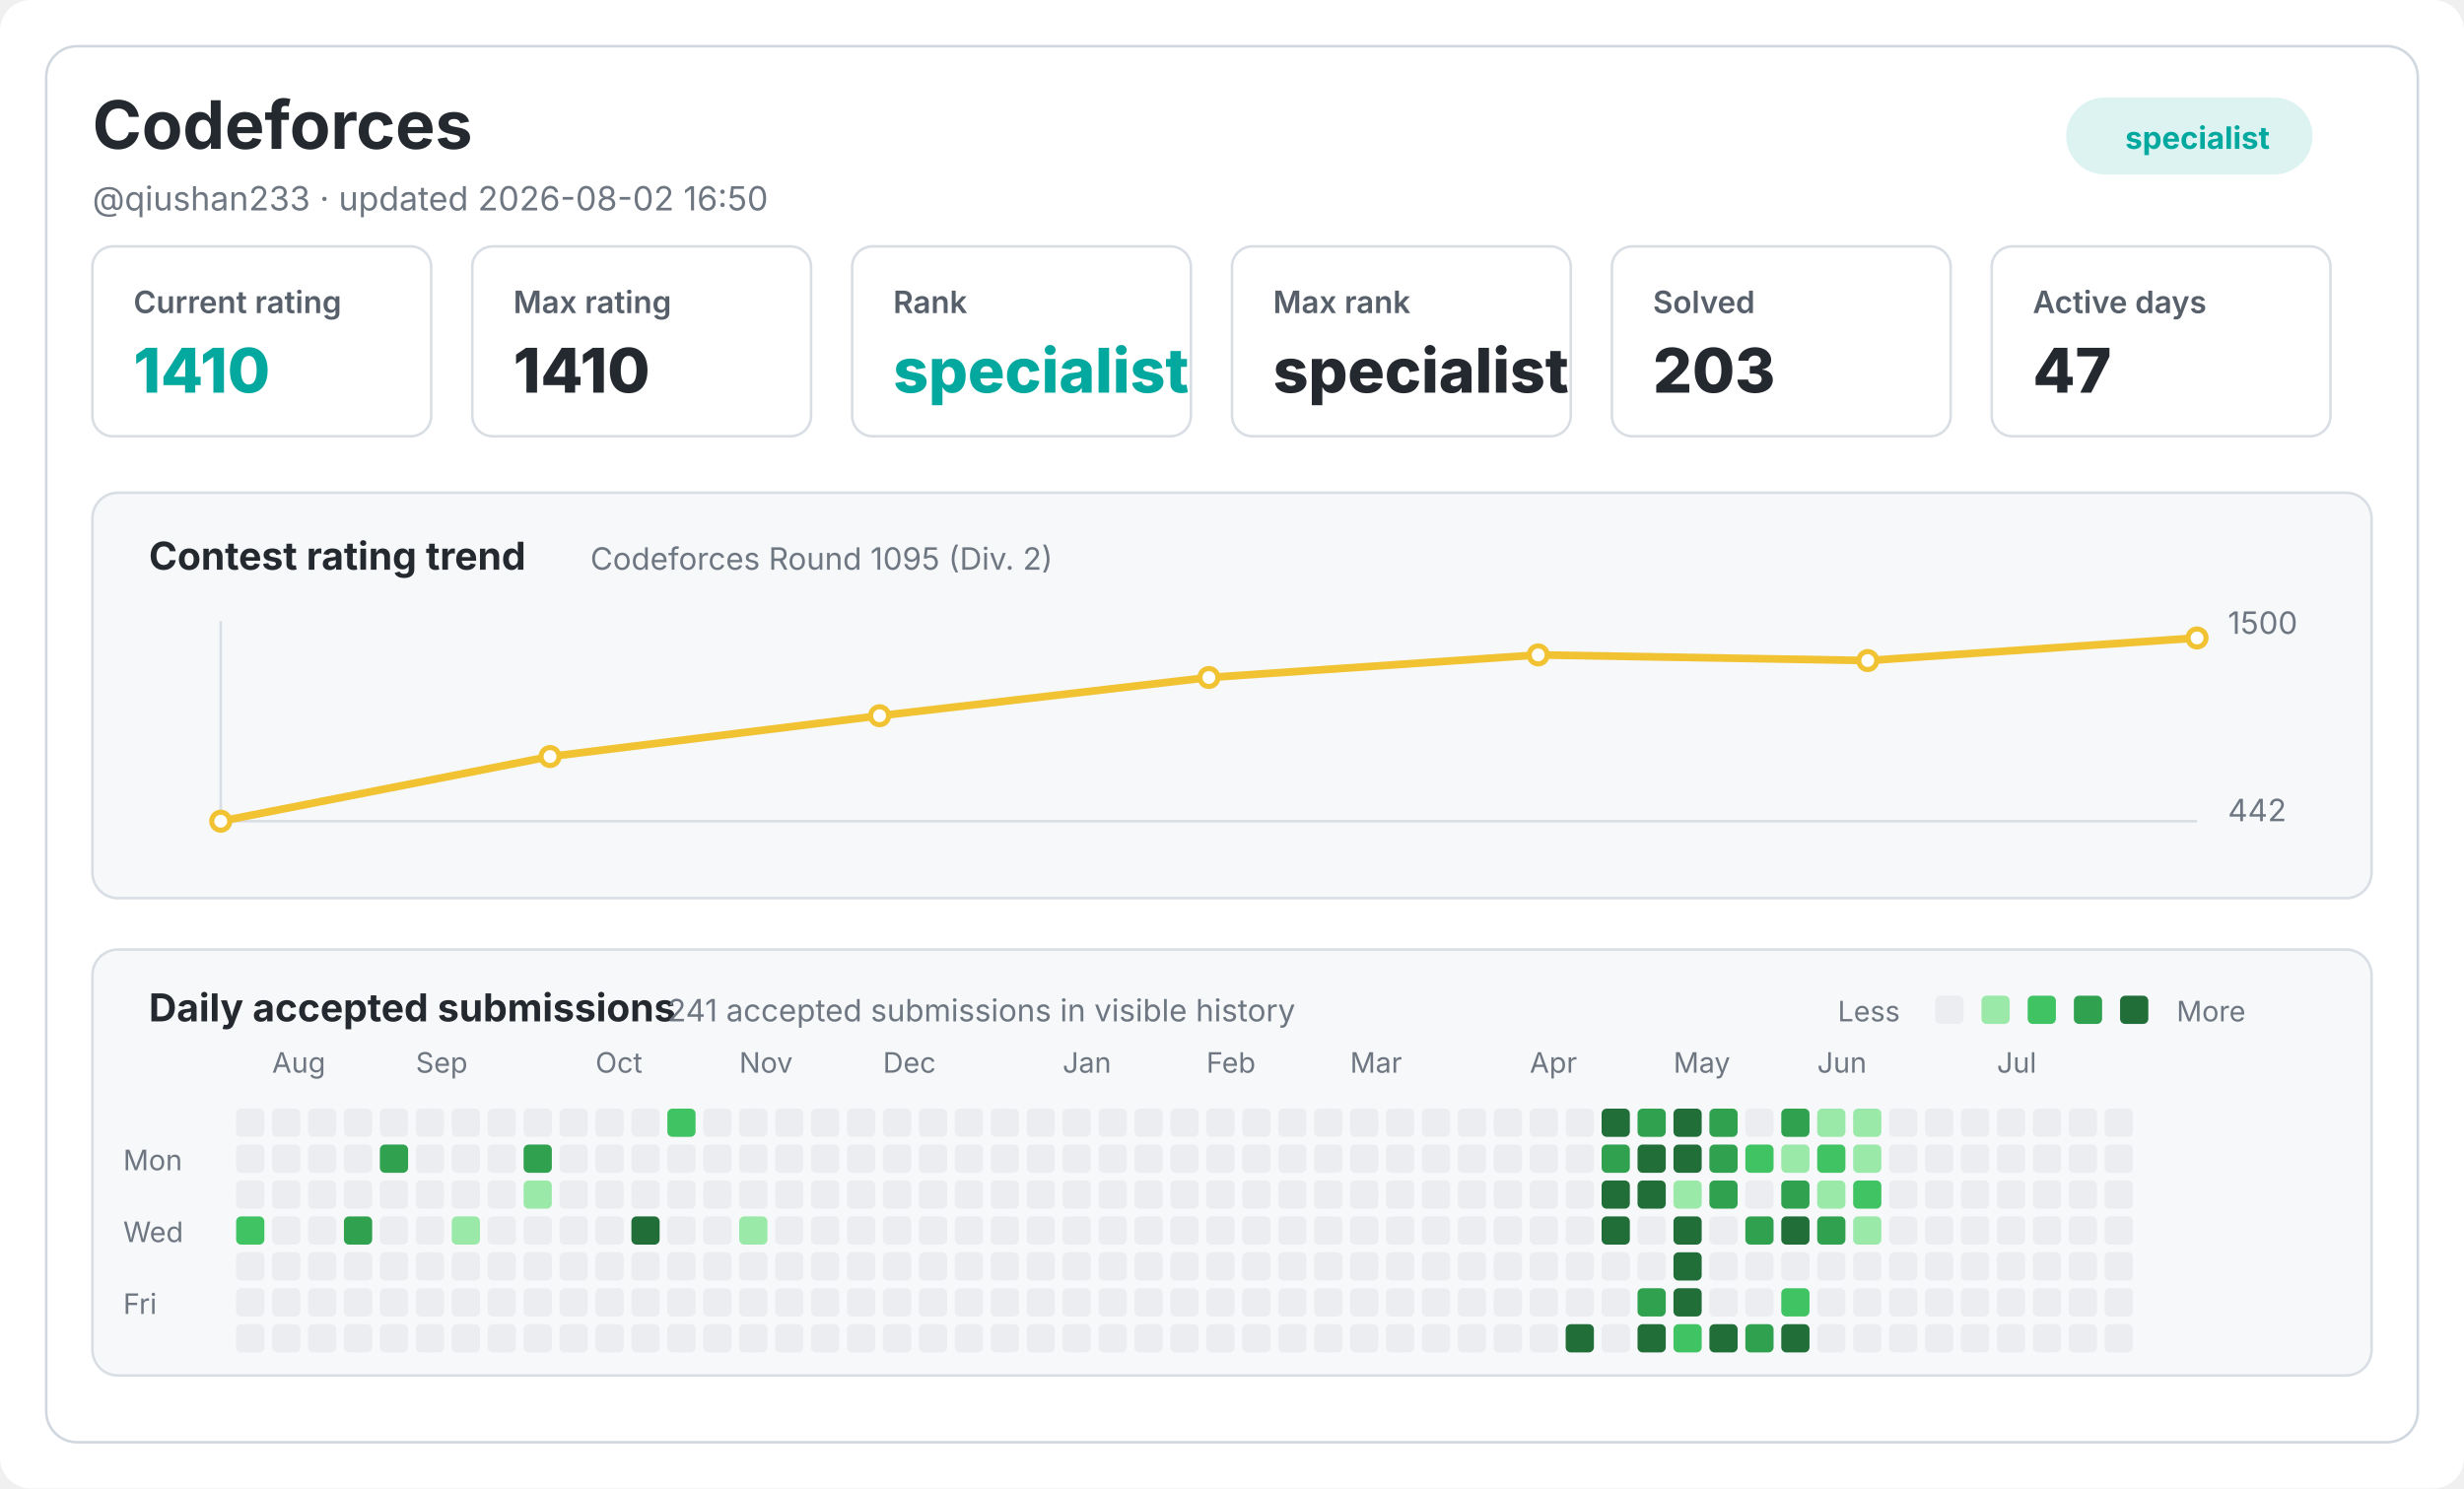
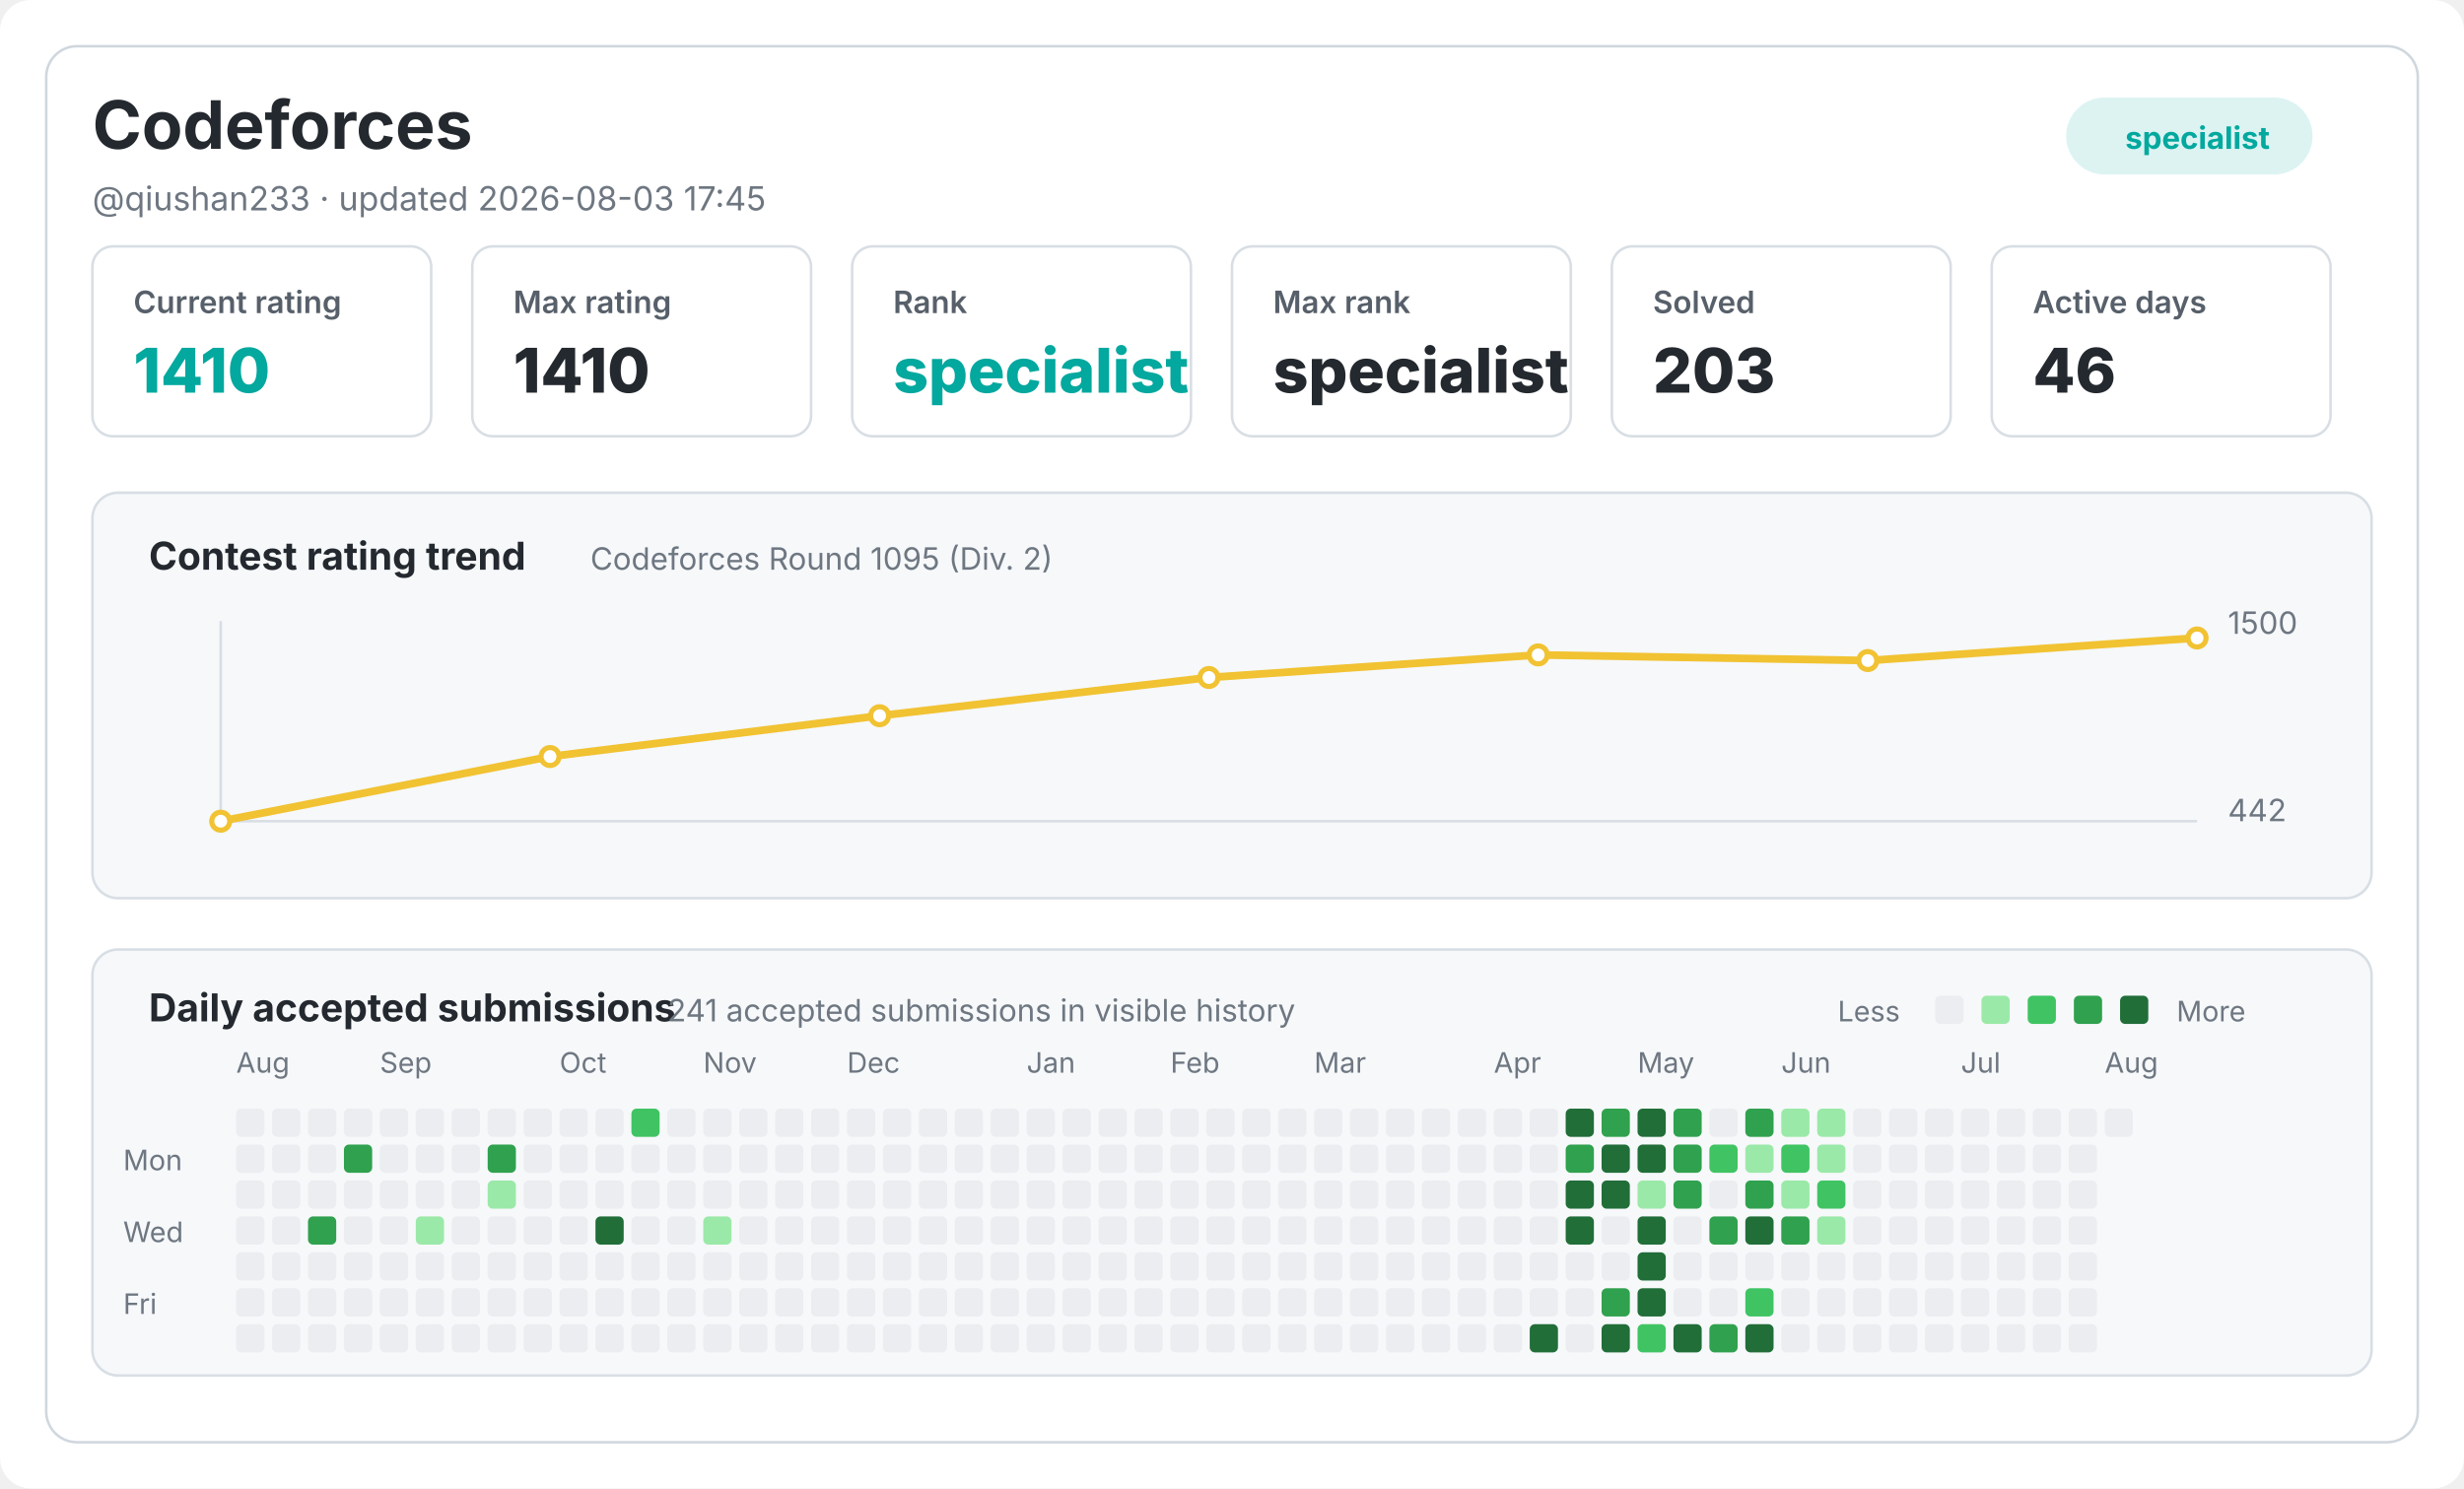
<svg xmlns="http://www.w3.org/2000/svg" width="960" height="580" viewBox="0 0 960 580" role="img" aria-label="Codeforces statistics for qiushan233">
  <style>
  .bg { fill: #ffffff; }
  .shell { fill: #ffffff; stroke: #d0d7de; }
  .soft { fill: #f6f8fa; stroke: #d8dee4; }
  .metric-card { fill: #ffffff; stroke: #d8dee4; }
  .title { font: 700 26px -apple-system,BlinkMacSystemFont,"Segoe UI",sans-serif; fill: #24292f; }
  .subtitle { font: 13px -apple-system,BlinkMacSystemFont,"Segoe UI",sans-serif; fill: #6e7781; }
  .section-title { font: 700 15px -apple-system,BlinkMacSystemFont,"Segoe UI",sans-serif; fill: #24292f; }
  .metric-label { font: 600 12px -apple-system,BlinkMacSystemFont,"Segoe UI",sans-serif; fill: #57606a; }
  .metric-value { font: 800 24px -apple-system,BlinkMacSystemFont,"Segoe UI",sans-serif; fill: #24292f; }
  .muted { font: 12px -apple-system,BlinkMacSystemFont,"Segoe UI",sans-serif; fill: #6e7781; }
  .small { font-size: 11px; }
  .rank { fill: #03a89e; }
  .grid { stroke: #d8dee4; stroke-width: 1; }
  .badge-bg { fill: #03a89e; opacity: 0.14; }
  .badge-text { font: 700 12px -apple-system,BlinkMacSystemFont,"Segoe UI",sans-serif; fill: #03a89e; }
  .heat-cell { cursor: default; transition: stroke 0.12s ease, stroke-width 0.12s ease; }
  .heat-cell:hover { stroke: #0969da; stroke-width: 1.5; }
</style>
  <rect class="bg" width="960" height="580" rx="12" />
  <rect class="shell" x="18" y="18" width="924" height="544" rx="12" />
  <text x="36" y="58" class="title">Codeforces</text>
-   <text x="36" y="82" class="subtitle">@qiushan233 · updated 2026-08-02 16:50</text>
+   <text x="36" y="82" class="subtitle">@qiushan233 · updated 2026-08-03 17:45</text>
  <rect x="805" y="38" width="96" height="30" rx="15" class="badge-bg" />
  <text x="828" y="58" class="badge-text">specialist</text>
  <rect x="36" y="96" width="132" height="74" rx="8" class="metric-card" />
  <text x="52" y="122" class="metric-label">Current rating</text>
  <text x="52" y="153" class="metric-value rank">1410</text>
  <rect x="184" y="96" width="132" height="74" rx="8" class="metric-card" />
  <text x="200" y="122" class="metric-label">Max rating</text>
  <text x="200" y="153" class="metric-value">1410</text>
  <rect x="332" y="96" width="132" height="74" rx="8" class="metric-card" />
  <text x="348" y="122" class="metric-label">Rank</text>
  <text x="348" y="153" class="metric-value rank">specialist</text>
  <rect x="480" y="96" width="132" height="74" rx="8" class="metric-card" />
  <text x="496" y="122" class="metric-label">Max rank</text>
  <text x="496" y="153" class="metric-value">specialist</text>
  <rect x="628" y="96" width="132" height="74" rx="8" class="metric-card" />
  <text x="644" y="122" class="metric-label">Solved</text>
  <text x="644" y="153" class="metric-value">203</text>
  <rect x="776" y="96" width="132" height="74" rx="8" class="metric-card" />
  <text x="792" y="122" class="metric-label">Active days</text>
-   <text x="792" y="153" class="metric-value">47</text>
+   <text x="792" y="153" class="metric-value">46</text>
  <rect class="soft" x="36" y="192" width="888" height="158" rx="10" />
  <text x="58" y="222" class="section-title">Contest rating trend</text>
  <text x="230" y="222" class="muted">Codeforces Round 1095 (Div. 2)</text>
  <line x1="86" y1="320" x2="856" y2="320" class="grid" />
  <line x1="86" y1="242" x2="86" y2="320" class="grid" />
  <text x="868" y="247" class="muted">1500</text>
  <text x="868" y="320" class="muted">442</text>
  <polyline points="86.0,320.0 214.3,294.8 342.7,278.9 471.0,264.0 599.3,255.2 727.7,257.4 856.0,248.6" fill="none" stroke="#f1c232" stroke-width="3" stroke-linecap="round" stroke-linejoin="round" />
  <circle cx="86.0" cy="320.0" r="3.5" fill="#fff" stroke="#f1c232" stroke-width="2" />
  <circle cx="214.3" cy="294.8" r="3.5" fill="#fff" stroke="#f1c232" stroke-width="2" />
  <circle cx="342.7" cy="278.9" r="3.5" fill="#fff" stroke="#f1c232" stroke-width="2" />
  <circle cx="471.0" cy="264.0" r="3.5" fill="#fff" stroke="#f1c232" stroke-width="2" />
  <circle cx="599.3" cy="255.2" r="3.5" fill="#fff" stroke="#f1c232" stroke-width="2" />
  <circle cx="727.7" cy="257.4" r="3.5" fill="#fff" stroke="#f1c232" stroke-width="2" />
  <circle cx="856.0" cy="248.6" r="3.5" fill="#fff" stroke="#f1c232" stroke-width="2" />
  <rect class="soft" x="36" y="370" width="888" height="166" rx="10" />
  <text x="58" y="398" class="section-title">Daily accepted submissions</text>
  <text x="260" y="398" class="muted">241 accepted submissions in visible history</text>
-   <text x="106" y="418" class="muted small">Aug</text>
-   <text x="162" y="418" class="muted small">Sep</text>
-   <text x="232" y="418" class="muted small">Oct</text>
-   <text x="288" y="418" class="muted small">Nov</text>
-   <text x="344" y="418" class="muted small">Dec</text>
-   <text x="414" y="418" class="muted small">Jan</text>
-   <text x="470" y="418" class="muted small">Feb</text>
-   <text x="526" y="418" class="muted small">Mar</text>
-   <text x="596" y="418" class="muted small">Apr</text>
-   <text x="652" y="418" class="muted small">May</text>
-   <text x="708" y="418" class="muted small">Jun</text>
-   <text x="778" y="418" class="muted small">Jul</text>
+   <text x="92" y="418" class="muted small">Aug</text>
+   <text x="148" y="418" class="muted small">Sep</text>
+   <text x="218" y="418" class="muted small">Oct</text>
+   <text x="274" y="418" class="muted small">Nov</text>
+   <text x="330" y="418" class="muted small">Dec</text>
+   <text x="400" y="418" class="muted small">Jan</text>
+   <text x="456" y="418" class="muted small">Feb</text>
+   <text x="512" y="418" class="muted small">Mar</text>
+   <text x="582" y="418" class="muted small">Apr</text>
+   <text x="638" y="418" class="muted small">May</text>
+   <text x="694" y="418" class="muted small">Jun</text>
+   <text x="764" y="418" class="muted small">Jul</text>
+   <text x="820" y="418" class="muted small">Aug</text>
  <text x="48" y="456" class="muted small">Mon</text>
  <text x="48" y="484" class="muted small">Wed</text>
  <text x="48" y="512" class="muted small">Fri</text>
  <rect class="heat-cell" x="92" y="432" width="11" height="11" rx="2" fill="#ebedf0" />
  <rect class="heat-cell" x="92" y="446" width="11" height="11" rx="2" fill="#ebedf0" />
  <rect class="heat-cell" x="92" y="460" width="11" height="11" rx="2" fill="#ebedf0" />
-   <rect class="heat-cell" x="92" y="474" width="11" height="11" rx="2" fill="#40c463" />
+   <rect class="heat-cell" x="92" y="474" width="11" height="11" rx="2" fill="#ebedf0" />
  <rect class="heat-cell" x="92" y="488" width="11" height="11" rx="2" fill="#ebedf0" />
  <rect class="heat-cell" x="92" y="502" width="11" height="11" rx="2" fill="#ebedf0" />
  <rect class="heat-cell" x="92" y="516" width="11" height="11" rx="2" fill="#ebedf0" />
  <rect class="heat-cell" x="106" y="432" width="11" height="11" rx="2" fill="#ebedf0" />
  <rect class="heat-cell" x="106" y="446" width="11" height="11" rx="2" fill="#ebedf0" />
  <rect class="heat-cell" x="106" y="460" width="11" height="11" rx="2" fill="#ebedf0" />
  <rect class="heat-cell" x="106" y="474" width="11" height="11" rx="2" fill="#ebedf0" />
  <rect class="heat-cell" x="106" y="488" width="11" height="11" rx="2" fill="#ebedf0" />
  <rect class="heat-cell" x="106" y="502" width="11" height="11" rx="2" fill="#ebedf0" />
  <rect class="heat-cell" x="106" y="516" width="11" height="11" rx="2" fill="#ebedf0" />
  <rect class="heat-cell" x="120" y="432" width="11" height="11" rx="2" fill="#ebedf0" />
  <rect class="heat-cell" x="120" y="446" width="11" height="11" rx="2" fill="#ebedf0" />
  <rect class="heat-cell" x="120" y="460" width="11" height="11" rx="2" fill="#ebedf0" />
-   <rect class="heat-cell" x="120" y="474" width="11" height="11" rx="2" fill="#ebedf0" />
+   <rect class="heat-cell" x="120" y="474" width="11" height="11" rx="2" fill="#30a14e" />
  <rect class="heat-cell" x="120" y="488" width="11" height="11" rx="2" fill="#ebedf0" />
  <rect class="heat-cell" x="120" y="502" width="11" height="11" rx="2" fill="#ebedf0" />
  <rect class="heat-cell" x="120" y="516" width="11" height="11" rx="2" fill="#ebedf0" />
  <rect class="heat-cell" x="134" y="432" width="11" height="11" rx="2" fill="#ebedf0" />
-   <rect class="heat-cell" x="134" y="446" width="11" height="11" rx="2" fill="#ebedf0" />
+   <rect class="heat-cell" x="134" y="446" width="11" height="11" rx="2" fill="#30a14e" />
  <rect class="heat-cell" x="134" y="460" width="11" height="11" rx="2" fill="#ebedf0" />
-   <rect class="heat-cell" x="134" y="474" width="11" height="11" rx="2" fill="#30a14e" />
+   <rect class="heat-cell" x="134" y="474" width="11" height="11" rx="2" fill="#ebedf0" />
  <rect class="heat-cell" x="134" y="488" width="11" height="11" rx="2" fill="#ebedf0" />
  <rect class="heat-cell" x="134" y="502" width="11" height="11" rx="2" fill="#ebedf0" />
  <rect class="heat-cell" x="134" y="516" width="11" height="11" rx="2" fill="#ebedf0" />
  <rect class="heat-cell" x="148" y="432" width="11" height="11" rx="2" fill="#ebedf0" />
-   <rect class="heat-cell" x="148" y="446" width="11" height="11" rx="2" fill="#30a14e" />
+   <rect class="heat-cell" x="148" y="446" width="11" height="11" rx="2" fill="#ebedf0" />
  <rect class="heat-cell" x="148" y="460" width="11" height="11" rx="2" fill="#ebedf0" />
  <rect class="heat-cell" x="148" y="474" width="11" height="11" rx="2" fill="#ebedf0" />
  <rect class="heat-cell" x="148" y="488" width="11" height="11" rx="2" fill="#ebedf0" />
  <rect class="heat-cell" x="148" y="502" width="11" height="11" rx="2" fill="#ebedf0" />
  <rect class="heat-cell" x="148" y="516" width="11" height="11" rx="2" fill="#ebedf0" />
  <rect class="heat-cell" x="162" y="432" width="11" height="11" rx="2" fill="#ebedf0" />
  <rect class="heat-cell" x="162" y="446" width="11" height="11" rx="2" fill="#ebedf0" />
  <rect class="heat-cell" x="162" y="460" width="11" height="11" rx="2" fill="#ebedf0" />
-   <rect class="heat-cell" x="162" y="474" width="11" height="11" rx="2" fill="#ebedf0" />
+   <rect class="heat-cell" x="162" y="474" width="11" height="11" rx="2" fill="#9be9a8" />
  <rect class="heat-cell" x="162" y="488" width="11" height="11" rx="2" fill="#ebedf0" />
  <rect class="heat-cell" x="162" y="502" width="11" height="11" rx="2" fill="#ebedf0" />
  <rect class="heat-cell" x="162" y="516" width="11" height="11" rx="2" fill="#ebedf0" />
  <rect class="heat-cell" x="176" y="432" width="11" height="11" rx="2" fill="#ebedf0" />
  <rect class="heat-cell" x="176" y="446" width="11" height="11" rx="2" fill="#ebedf0" />
  <rect class="heat-cell" x="176" y="460" width="11" height="11" rx="2" fill="#ebedf0" />
-   <rect class="heat-cell" x="176" y="474" width="11" height="11" rx="2" fill="#9be9a8" />
+   <rect class="heat-cell" x="176" y="474" width="11" height="11" rx="2" fill="#ebedf0" />
  <rect class="heat-cell" x="176" y="488" width="11" height="11" rx="2" fill="#ebedf0" />
  <rect class="heat-cell" x="176" y="502" width="11" height="11" rx="2" fill="#ebedf0" />
  <rect class="heat-cell" x="176" y="516" width="11" height="11" rx="2" fill="#ebedf0" />
  <rect class="heat-cell" x="190" y="432" width="11" height="11" rx="2" fill="#ebedf0" />
-   <rect class="heat-cell" x="190" y="446" width="11" height="11" rx="2" fill="#ebedf0" />
-   <rect class="heat-cell" x="190" y="460" width="11" height="11" rx="2" fill="#ebedf0" />
+   <rect class="heat-cell" x="190" y="446" width="11" height="11" rx="2" fill="#30a14e" />
+   <rect class="heat-cell" x="190" y="460" width="11" height="11" rx="2" fill="#9be9a8" />
  <rect class="heat-cell" x="190" y="474" width="11" height="11" rx="2" fill="#ebedf0" />
  <rect class="heat-cell" x="190" y="488" width="11" height="11" rx="2" fill="#ebedf0" />
  <rect class="heat-cell" x="190" y="502" width="11" height="11" rx="2" fill="#ebedf0" />
  <rect class="heat-cell" x="190" y="516" width="11" height="11" rx="2" fill="#ebedf0" />
  <rect class="heat-cell" x="204" y="432" width="11" height="11" rx="2" fill="#ebedf0" />
-   <rect class="heat-cell" x="204" y="446" width="11" height="11" rx="2" fill="#30a14e" />
-   <rect class="heat-cell" x="204" y="460" width="11" height="11" rx="2" fill="#9be9a8" />
+   <rect class="heat-cell" x="204" y="446" width="11" height="11" rx="2" fill="#ebedf0" />
+   <rect class="heat-cell" x="204" y="460" width="11" height="11" rx="2" fill="#ebedf0" />
  <rect class="heat-cell" x="204" y="474" width="11" height="11" rx="2" fill="#ebedf0" />
  <rect class="heat-cell" x="204" y="488" width="11" height="11" rx="2" fill="#ebedf0" />
  <rect class="heat-cell" x="204" y="502" width="11" height="11" rx="2" fill="#ebedf0" />
  <rect class="heat-cell" x="204" y="516" width="11" height="11" rx="2" fill="#ebedf0" />
  <rect class="heat-cell" x="218" y="432" width="11" height="11" rx="2" fill="#ebedf0" />
  <rect class="heat-cell" x="218" y="446" width="11" height="11" rx="2" fill="#ebedf0" />
  <rect class="heat-cell" x="218" y="460" width="11" height="11" rx="2" fill="#ebedf0" />
  <rect class="heat-cell" x="218" y="474" width="11" height="11" rx="2" fill="#ebedf0" />
  <rect class="heat-cell" x="218" y="488" width="11" height="11" rx="2" fill="#ebedf0" />
  <rect class="heat-cell" x="218" y="502" width="11" height="11" rx="2" fill="#ebedf0" />
  <rect class="heat-cell" x="218" y="516" width="11" height="11" rx="2" fill="#ebedf0" />
  <rect class="heat-cell" x="232" y="432" width="11" height="11" rx="2" fill="#ebedf0" />
  <rect class="heat-cell" x="232" y="446" width="11" height="11" rx="2" fill="#ebedf0" />
  <rect class="heat-cell" x="232" y="460" width="11" height="11" rx="2" fill="#ebedf0" />
-   <rect class="heat-cell" x="232" y="474" width="11" height="11" rx="2" fill="#ebedf0" />
+   <rect class="heat-cell" x="232" y="474" width="11" height="11" rx="2" fill="#216e39" />
  <rect class="heat-cell" x="232" y="488" width="11" height="11" rx="2" fill="#ebedf0" />
  <rect class="heat-cell" x="232" y="502" width="11" height="11" rx="2" fill="#ebedf0" />
  <rect class="heat-cell" x="232" y="516" width="11" height="11" rx="2" fill="#ebedf0" />
-   <rect class="heat-cell" x="246" y="432" width="11" height="11" rx="2" fill="#ebedf0" />
+   <rect class="heat-cell" x="246" y="432" width="11" height="11" rx="2" fill="#40c463" />
  <rect class="heat-cell" x="246" y="446" width="11" height="11" rx="2" fill="#ebedf0" />
  <rect class="heat-cell" x="246" y="460" width="11" height="11" rx="2" fill="#ebedf0" />
-   <rect class="heat-cell" x="246" y="474" width="11" height="11" rx="2" fill="#216e39" />
+   <rect class="heat-cell" x="246" y="474" width="11" height="11" rx="2" fill="#ebedf0" />
  <rect class="heat-cell" x="246" y="488" width="11" height="11" rx="2" fill="#ebedf0" />
  <rect class="heat-cell" x="246" y="502" width="11" height="11" rx="2" fill="#ebedf0" />
  <rect class="heat-cell" x="246" y="516" width="11" height="11" rx="2" fill="#ebedf0" />
-   <rect class="heat-cell" x="260" y="432" width="11" height="11" rx="2" fill="#40c463" />
+   <rect class="heat-cell" x="260" y="432" width="11" height="11" rx="2" fill="#ebedf0" />
  <rect class="heat-cell" x="260" y="446" width="11" height="11" rx="2" fill="#ebedf0" />
  <rect class="heat-cell" x="260" y="460" width="11" height="11" rx="2" fill="#ebedf0" />
  <rect class="heat-cell" x="260" y="474" width="11" height="11" rx="2" fill="#ebedf0" />
  <rect class="heat-cell" x="260" y="488" width="11" height="11" rx="2" fill="#ebedf0" />
  <rect class="heat-cell" x="260" y="502" width="11" height="11" rx="2" fill="#ebedf0" />
  <rect class="heat-cell" x="260" y="516" width="11" height="11" rx="2" fill="#ebedf0" />
  <rect class="heat-cell" x="274" y="432" width="11" height="11" rx="2" fill="#ebedf0" />
  <rect class="heat-cell" x="274" y="446" width="11" height="11" rx="2" fill="#ebedf0" />
  <rect class="heat-cell" x="274" y="460" width="11" height="11" rx="2" fill="#ebedf0" />
-   <rect class="heat-cell" x="274" y="474" width="11" height="11" rx="2" fill="#ebedf0" />
+   <rect class="heat-cell" x="274" y="474" width="11" height="11" rx="2" fill="#9be9a8" />
  <rect class="heat-cell" x="274" y="488" width="11" height="11" rx="2" fill="#ebedf0" />
  <rect class="heat-cell" x="274" y="502" width="11" height="11" rx="2" fill="#ebedf0" />
  <rect class="heat-cell" x="274" y="516" width="11" height="11" rx="2" fill="#ebedf0" />
  <rect class="heat-cell" x="288" y="432" width="11" height="11" rx="2" fill="#ebedf0" />
  <rect class="heat-cell" x="288" y="446" width="11" height="11" rx="2" fill="#ebedf0" />
  <rect class="heat-cell" x="288" y="460" width="11" height="11" rx="2" fill="#ebedf0" />
-   <rect class="heat-cell" x="288" y="474" width="11" height="11" rx="2" fill="#9be9a8" />
+   <rect class="heat-cell" x="288" y="474" width="11" height="11" rx="2" fill="#ebedf0" />
  <rect class="heat-cell" x="288" y="488" width="11" height="11" rx="2" fill="#ebedf0" />
  <rect class="heat-cell" x="288" y="502" width="11" height="11" rx="2" fill="#ebedf0" />
  <rect class="heat-cell" x="288" y="516" width="11" height="11" rx="2" fill="#ebedf0" />
  <rect class="heat-cell" x="302" y="432" width="11" height="11" rx="2" fill="#ebedf0" />
  <rect class="heat-cell" x="302" y="446" width="11" height="11" rx="2" fill="#ebedf0" />
  <rect class="heat-cell" x="302" y="460" width="11" height="11" rx="2" fill="#ebedf0" />
  <rect class="heat-cell" x="302" y="474" width="11" height="11" rx="2" fill="#ebedf0" />
  <rect class="heat-cell" x="302" y="488" width="11" height="11" rx="2" fill="#ebedf0" />
  <rect class="heat-cell" x="302" y="502" width="11" height="11" rx="2" fill="#ebedf0" />
  <rect class="heat-cell" x="302" y="516" width="11" height="11" rx="2" fill="#ebedf0" />
  <rect class="heat-cell" x="316" y="432" width="11" height="11" rx="2" fill="#ebedf0" />
  <rect class="heat-cell" x="316" y="446" width="11" height="11" rx="2" fill="#ebedf0" />
  <rect class="heat-cell" x="316" y="460" width="11" height="11" rx="2" fill="#ebedf0" />
  <rect class="heat-cell" x="316" y="474" width="11" height="11" rx="2" fill="#ebedf0" />
  <rect class="heat-cell" x="316" y="488" width="11" height="11" rx="2" fill="#ebedf0" />
  <rect class="heat-cell" x="316" y="502" width="11" height="11" rx="2" fill="#ebedf0" />
  <rect class="heat-cell" x="316" y="516" width="11" height="11" rx="2" fill="#ebedf0" />
  <rect class="heat-cell" x="330" y="432" width="11" height="11" rx="2" fill="#ebedf0" />
  <rect class="heat-cell" x="330" y="446" width="11" height="11" rx="2" fill="#ebedf0" />
  <rect class="heat-cell" x="330" y="460" width="11" height="11" rx="2" fill="#ebedf0" />
  <rect class="heat-cell" x="330" y="474" width="11" height="11" rx="2" fill="#ebedf0" />
  <rect class="heat-cell" x="330" y="488" width="11" height="11" rx="2" fill="#ebedf0" />
  <rect class="heat-cell" x="330" y="502" width="11" height="11" rx="2" fill="#ebedf0" />
  <rect class="heat-cell" x="330" y="516" width="11" height="11" rx="2" fill="#ebedf0" />
  <rect class="heat-cell" x="344" y="432" width="11" height="11" rx="2" fill="#ebedf0" />
  <rect class="heat-cell" x="344" y="446" width="11" height="11" rx="2" fill="#ebedf0" />
  <rect class="heat-cell" x="344" y="460" width="11" height="11" rx="2" fill="#ebedf0" />
  <rect class="heat-cell" x="344" y="474" width="11" height="11" rx="2" fill="#ebedf0" />
  <rect class="heat-cell" x="344" y="488" width="11" height="11" rx="2" fill="#ebedf0" />
  <rect class="heat-cell" x="344" y="502" width="11" height="11" rx="2" fill="#ebedf0" />
  <rect class="heat-cell" x="344" y="516" width="11" height="11" rx="2" fill="#ebedf0" />
  <rect class="heat-cell" x="358" y="432" width="11" height="11" rx="2" fill="#ebedf0" />
  <rect class="heat-cell" x="358" y="446" width="11" height="11" rx="2" fill="#ebedf0" />
  <rect class="heat-cell" x="358" y="460" width="11" height="11" rx="2" fill="#ebedf0" />
  <rect class="heat-cell" x="358" y="474" width="11" height="11" rx="2" fill="#ebedf0" />
  <rect class="heat-cell" x="358" y="488" width="11" height="11" rx="2" fill="#ebedf0" />
  <rect class="heat-cell" x="358" y="502" width="11" height="11" rx="2" fill="#ebedf0" />
  <rect class="heat-cell" x="358" y="516" width="11" height="11" rx="2" fill="#ebedf0" />
  <rect class="heat-cell" x="372" y="432" width="11" height="11" rx="2" fill="#ebedf0" />
  <rect class="heat-cell" x="372" y="446" width="11" height="11" rx="2" fill="#ebedf0" />
  <rect class="heat-cell" x="372" y="460" width="11" height="11" rx="2" fill="#ebedf0" />
  <rect class="heat-cell" x="372" y="474" width="11" height="11" rx="2" fill="#ebedf0" />
  <rect class="heat-cell" x="372" y="488" width="11" height="11" rx="2" fill="#ebedf0" />
  <rect class="heat-cell" x="372" y="502" width="11" height="11" rx="2" fill="#ebedf0" />
  <rect class="heat-cell" x="372" y="516" width="11" height="11" rx="2" fill="#ebedf0" />
  <rect class="heat-cell" x="386" y="432" width="11" height="11" rx="2" fill="#ebedf0" />
  <rect class="heat-cell" x="386" y="446" width="11" height="11" rx="2" fill="#ebedf0" />
  <rect class="heat-cell" x="386" y="460" width="11" height="11" rx="2" fill="#ebedf0" />
  <rect class="heat-cell" x="386" y="474" width="11" height="11" rx="2" fill="#ebedf0" />
  <rect class="heat-cell" x="386" y="488" width="11" height="11" rx="2" fill="#ebedf0" />
  <rect class="heat-cell" x="386" y="502" width="11" height="11" rx="2" fill="#ebedf0" />
  <rect class="heat-cell" x="386" y="516" width="11" height="11" rx="2" fill="#ebedf0" />
  <rect class="heat-cell" x="400" y="432" width="11" height="11" rx="2" fill="#ebedf0" />
  <rect class="heat-cell" x="400" y="446" width="11" height="11" rx="2" fill="#ebedf0" />
  <rect class="heat-cell" x="400" y="460" width="11" height="11" rx="2" fill="#ebedf0" />
  <rect class="heat-cell" x="400" y="474" width="11" height="11" rx="2" fill="#ebedf0" />
  <rect class="heat-cell" x="400" y="488" width="11" height="11" rx="2" fill="#ebedf0" />
  <rect class="heat-cell" x="400" y="502" width="11" height="11" rx="2" fill="#ebedf0" />
  <rect class="heat-cell" x="400" y="516" width="11" height="11" rx="2" fill="#ebedf0" />
  <rect class="heat-cell" x="414" y="432" width="11" height="11" rx="2" fill="#ebedf0" />
  <rect class="heat-cell" x="414" y="446" width="11" height="11" rx="2" fill="#ebedf0" />
  <rect class="heat-cell" x="414" y="460" width="11" height="11" rx="2" fill="#ebedf0" />
  <rect class="heat-cell" x="414" y="474" width="11" height="11" rx="2" fill="#ebedf0" />
  <rect class="heat-cell" x="414" y="488" width="11" height="11" rx="2" fill="#ebedf0" />
  <rect class="heat-cell" x="414" y="502" width="11" height="11" rx="2" fill="#ebedf0" />
  <rect class="heat-cell" x="414" y="516" width="11" height="11" rx="2" fill="#ebedf0" />
  <rect class="heat-cell" x="428" y="432" width="11" height="11" rx="2" fill="#ebedf0" />
  <rect class="heat-cell" x="428" y="446" width="11" height="11" rx="2" fill="#ebedf0" />
  <rect class="heat-cell" x="428" y="460" width="11" height="11" rx="2" fill="#ebedf0" />
  <rect class="heat-cell" x="428" y="474" width="11" height="11" rx="2" fill="#ebedf0" />
  <rect class="heat-cell" x="428" y="488" width="11" height="11" rx="2" fill="#ebedf0" />
  <rect class="heat-cell" x="428" y="502" width="11" height="11" rx="2" fill="#ebedf0" />
  <rect class="heat-cell" x="428" y="516" width="11" height="11" rx="2" fill="#ebedf0" />
  <rect class="heat-cell" x="442" y="432" width="11" height="11" rx="2" fill="#ebedf0" />
  <rect class="heat-cell" x="442" y="446" width="11" height="11" rx="2" fill="#ebedf0" />
  <rect class="heat-cell" x="442" y="460" width="11" height="11" rx="2" fill="#ebedf0" />
  <rect class="heat-cell" x="442" y="474" width="11" height="11" rx="2" fill="#ebedf0" />
  <rect class="heat-cell" x="442" y="488" width="11" height="11" rx="2" fill="#ebedf0" />
  <rect class="heat-cell" x="442" y="502" width="11" height="11" rx="2" fill="#ebedf0" />
  <rect class="heat-cell" x="442" y="516" width="11" height="11" rx="2" fill="#ebedf0" />
  <rect class="heat-cell" x="456" y="432" width="11" height="11" rx="2" fill="#ebedf0" />
  <rect class="heat-cell" x="456" y="446" width="11" height="11" rx="2" fill="#ebedf0" />
  <rect class="heat-cell" x="456" y="460" width="11" height="11" rx="2" fill="#ebedf0" />
  <rect class="heat-cell" x="456" y="474" width="11" height="11" rx="2" fill="#ebedf0" />
  <rect class="heat-cell" x="456" y="488" width="11" height="11" rx="2" fill="#ebedf0" />
  <rect class="heat-cell" x="456" y="502" width="11" height="11" rx="2" fill="#ebedf0" />
  <rect class="heat-cell" x="456" y="516" width="11" height="11" rx="2" fill="#ebedf0" />
  <rect class="heat-cell" x="470" y="432" width="11" height="11" rx="2" fill="#ebedf0" />
  <rect class="heat-cell" x="470" y="446" width="11" height="11" rx="2" fill="#ebedf0" />
  <rect class="heat-cell" x="470" y="460" width="11" height="11" rx="2" fill="#ebedf0" />
  <rect class="heat-cell" x="470" y="474" width="11" height="11" rx="2" fill="#ebedf0" />
  <rect class="heat-cell" x="470" y="488" width="11" height="11" rx="2" fill="#ebedf0" />
  <rect class="heat-cell" x="470" y="502" width="11" height="11" rx="2" fill="#ebedf0" />
  <rect class="heat-cell" x="470" y="516" width="11" height="11" rx="2" fill="#ebedf0" />
  <rect class="heat-cell" x="484" y="432" width="11" height="11" rx="2" fill="#ebedf0" />
  <rect class="heat-cell" x="484" y="446" width="11" height="11" rx="2" fill="#ebedf0" />
  <rect class="heat-cell" x="484" y="460" width="11" height="11" rx="2" fill="#ebedf0" />
  <rect class="heat-cell" x="484" y="474" width="11" height="11" rx="2" fill="#ebedf0" />
  <rect class="heat-cell" x="484" y="488" width="11" height="11" rx="2" fill="#ebedf0" />
  <rect class="heat-cell" x="484" y="502" width="11" height="11" rx="2" fill="#ebedf0" />
  <rect class="heat-cell" x="484" y="516" width="11" height="11" rx="2" fill="#ebedf0" />
  <rect class="heat-cell" x="498" y="432" width="11" height="11" rx="2" fill="#ebedf0" />
  <rect class="heat-cell" x="498" y="446" width="11" height="11" rx="2" fill="#ebedf0" />
  <rect class="heat-cell" x="498" y="460" width="11" height="11" rx="2" fill="#ebedf0" />
  <rect class="heat-cell" x="498" y="474" width="11" height="11" rx="2" fill="#ebedf0" />
  <rect class="heat-cell" x="498" y="488" width="11" height="11" rx="2" fill="#ebedf0" />
  <rect class="heat-cell" x="498" y="502" width="11" height="11" rx="2" fill="#ebedf0" />
  <rect class="heat-cell" x="498" y="516" width="11" height="11" rx="2" fill="#ebedf0" />
  <rect class="heat-cell" x="512" y="432" width="11" height="11" rx="2" fill="#ebedf0" />
  <rect class="heat-cell" x="512" y="446" width="11" height="11" rx="2" fill="#ebedf0" />
  <rect class="heat-cell" x="512" y="460" width="11" height="11" rx="2" fill="#ebedf0" />
  <rect class="heat-cell" x="512" y="474" width="11" height="11" rx="2" fill="#ebedf0" />
  <rect class="heat-cell" x="512" y="488" width="11" height="11" rx="2" fill="#ebedf0" />
  <rect class="heat-cell" x="512" y="502" width="11" height="11" rx="2" fill="#ebedf0" />
  <rect class="heat-cell" x="512" y="516" width="11" height="11" rx="2" fill="#ebedf0" />
  <rect class="heat-cell" x="526" y="432" width="11" height="11" rx="2" fill="#ebedf0" />
  <rect class="heat-cell" x="526" y="446" width="11" height="11" rx="2" fill="#ebedf0" />
  <rect class="heat-cell" x="526" y="460" width="11" height="11" rx="2" fill="#ebedf0" />
  <rect class="heat-cell" x="526" y="474" width="11" height="11" rx="2" fill="#ebedf0" />
  <rect class="heat-cell" x="526" y="488" width="11" height="11" rx="2" fill="#ebedf0" />
  <rect class="heat-cell" x="526" y="502" width="11" height="11" rx="2" fill="#ebedf0" />
  <rect class="heat-cell" x="526" y="516" width="11" height="11" rx="2" fill="#ebedf0" />
  <rect class="heat-cell" x="540" y="432" width="11" height="11" rx="2" fill="#ebedf0" />
  <rect class="heat-cell" x="540" y="446" width="11" height="11" rx="2" fill="#ebedf0" />
  <rect class="heat-cell" x="540" y="460" width="11" height="11" rx="2" fill="#ebedf0" />
  <rect class="heat-cell" x="540" y="474" width="11" height="11" rx="2" fill="#ebedf0" />
  <rect class="heat-cell" x="540" y="488" width="11" height="11" rx="2" fill="#ebedf0" />
  <rect class="heat-cell" x="540" y="502" width="11" height="11" rx="2" fill="#ebedf0" />
  <rect class="heat-cell" x="540" y="516" width="11" height="11" rx="2" fill="#ebedf0" />
  <rect class="heat-cell" x="554" y="432" width="11" height="11" rx="2" fill="#ebedf0" />
  <rect class="heat-cell" x="554" y="446" width="11" height="11" rx="2" fill="#ebedf0" />
  <rect class="heat-cell" x="554" y="460" width="11" height="11" rx="2" fill="#ebedf0" />
  <rect class="heat-cell" x="554" y="474" width="11" height="11" rx="2" fill="#ebedf0" />
  <rect class="heat-cell" x="554" y="488" width="11" height="11" rx="2" fill="#ebedf0" />
  <rect class="heat-cell" x="554" y="502" width="11" height="11" rx="2" fill="#ebedf0" />
  <rect class="heat-cell" x="554" y="516" width="11" height="11" rx="2" fill="#ebedf0" />
  <rect class="heat-cell" x="568" y="432" width="11" height="11" rx="2" fill="#ebedf0" />
  <rect class="heat-cell" x="568" y="446" width="11" height="11" rx="2" fill="#ebedf0" />
  <rect class="heat-cell" x="568" y="460" width="11" height="11" rx="2" fill="#ebedf0" />
  <rect class="heat-cell" x="568" y="474" width="11" height="11" rx="2" fill="#ebedf0" />
  <rect class="heat-cell" x="568" y="488" width="11" height="11" rx="2" fill="#ebedf0" />
  <rect class="heat-cell" x="568" y="502" width="11" height="11" rx="2" fill="#ebedf0" />
  <rect class="heat-cell" x="568" y="516" width="11" height="11" rx="2" fill="#ebedf0" />
  <rect class="heat-cell" x="582" y="432" width="11" height="11" rx="2" fill="#ebedf0" />
  <rect class="heat-cell" x="582" y="446" width="11" height="11" rx="2" fill="#ebedf0" />
  <rect class="heat-cell" x="582" y="460" width="11" height="11" rx="2" fill="#ebedf0" />
  <rect class="heat-cell" x="582" y="474" width="11" height="11" rx="2" fill="#ebedf0" />
  <rect class="heat-cell" x="582" y="488" width="11" height="11" rx="2" fill="#ebedf0" />
  <rect class="heat-cell" x="582" y="502" width="11" height="11" rx="2" fill="#ebedf0" />
  <rect class="heat-cell" x="582" y="516" width="11" height="11" rx="2" fill="#ebedf0" />
  <rect class="heat-cell" x="596" y="432" width="11" height="11" rx="2" fill="#ebedf0" />
  <rect class="heat-cell" x="596" y="446" width="11" height="11" rx="2" fill="#ebedf0" />
  <rect class="heat-cell" x="596" y="460" width="11" height="11" rx="2" fill="#ebedf0" />
  <rect class="heat-cell" x="596" y="474" width="11" height="11" rx="2" fill="#ebedf0" />
  <rect class="heat-cell" x="596" y="488" width="11" height="11" rx="2" fill="#ebedf0" />
  <rect class="heat-cell" x="596" y="502" width="11" height="11" rx="2" fill="#ebedf0" />
-   <rect class="heat-cell" x="596" y="516" width="11" height="11" rx="2" fill="#ebedf0" />
-   <rect class="heat-cell" x="610" y="432" width="11" height="11" rx="2" fill="#ebedf0" />
-   <rect class="heat-cell" x="610" y="446" width="11" height="11" rx="2" fill="#ebedf0" />
-   <rect class="heat-cell" x="610" y="460" width="11" height="11" rx="2" fill="#ebedf0" />
-   <rect class="heat-cell" x="610" y="474" width="11" height="11" rx="2" fill="#ebedf0" />
+   <rect class="heat-cell" x="596" y="516" width="11" height="11" rx="2" fill="#216e39" />
+   <rect class="heat-cell" x="610" y="432" width="11" height="11" rx="2" fill="#216e39" />
+   <rect class="heat-cell" x="610" y="446" width="11" height="11" rx="2" fill="#30a14e" />
+   <rect class="heat-cell" x="610" y="460" width="11" height="11" rx="2" fill="#216e39" />
+   <rect class="heat-cell" x="610" y="474" width="11" height="11" rx="2" fill="#216e39" />
  <rect class="heat-cell" x="610" y="488" width="11" height="11" rx="2" fill="#ebedf0" />
  <rect class="heat-cell" x="610" y="502" width="11" height="11" rx="2" fill="#ebedf0" />
-   <rect class="heat-cell" x="610" y="516" width="11" height="11" rx="2" fill="#216e39" />
-   <rect class="heat-cell" x="624" y="432" width="11" height="11" rx="2" fill="#216e39" />
-   <rect class="heat-cell" x="624" y="446" width="11" height="11" rx="2" fill="#30a14e" />
+   <rect class="heat-cell" x="610" y="516" width="11" height="11" rx="2" fill="#ebedf0" />
+   <rect class="heat-cell" x="624" y="432" width="11" height="11" rx="2" fill="#30a14e" />
+   <rect class="heat-cell" x="624" y="446" width="11" height="11" rx="2" fill="#216e39" />
  <rect class="heat-cell" x="624" y="460" width="11" height="11" rx="2" fill="#216e39" />
-   <rect class="heat-cell" x="624" y="474" width="11" height="11" rx="2" fill="#216e39" />
+   <rect class="heat-cell" x="624" y="474" width="11" height="11" rx="2" fill="#ebedf0" />
  <rect class="heat-cell" x="624" y="488" width="11" height="11" rx="2" fill="#ebedf0" />
-   <rect class="heat-cell" x="624" y="502" width="11" height="11" rx="2" fill="#ebedf0" />
-   <rect class="heat-cell" x="624" y="516" width="11" height="11" rx="2" fill="#ebedf0" />
-   <rect class="heat-cell" x="638" y="432" width="11" height="11" rx="2" fill="#30a14e" />
+   <rect class="heat-cell" x="624" y="502" width="11" height="11" rx="2" fill="#30a14e" />
+   <rect class="heat-cell" x="624" y="516" width="11" height="11" rx="2" fill="#216e39" />
+   <rect class="heat-cell" x="638" y="432" width="11" height="11" rx="2" fill="#216e39" />
  <rect class="heat-cell" x="638" y="446" width="11" height="11" rx="2" fill="#216e39" />
-   <rect class="heat-cell" x="638" y="460" width="11" height="11" rx="2" fill="#216e39" />
-   <rect class="heat-cell" x="638" y="474" width="11" height="11" rx="2" fill="#ebedf0" />
-   <rect class="heat-cell" x="638" y="488" width="11" height="11" rx="2" fill="#ebedf0" />
-   <rect class="heat-cell" x="638" y="502" width="11" height="11" rx="2" fill="#30a14e" />
-   <rect class="heat-cell" x="638" y="516" width="11" height="11" rx="2" fill="#216e39" />
-   <rect class="heat-cell" x="652" y="432" width="11" height="11" rx="2" fill="#216e39" />
-   <rect class="heat-cell" x="652" y="446" width="11" height="11" rx="2" fill="#216e39" />
-   <rect class="heat-cell" x="652" y="460" width="11" height="11" rx="2" fill="#9be9a8" />
-   <rect class="heat-cell" x="652" y="474" width="11" height="11" rx="2" fill="#216e39" />
-   <rect class="heat-cell" x="652" y="488" width="11" height="11" rx="2" fill="#216e39" />
-   <rect class="heat-cell" x="652" y="502" width="11" height="11" rx="2" fill="#216e39" />
-   <rect class="heat-cell" x="652" y="516" width="11" height="11" rx="2" fill="#40c463" />
-   <rect class="heat-cell" x="666" y="432" width="11" height="11" rx="2" fill="#30a14e" />
-   <rect class="heat-cell" x="666" y="446" width="11" height="11" rx="2" fill="#30a14e" />
-   <rect class="heat-cell" x="666" y="460" width="11" height="11" rx="2" fill="#30a14e" />
-   <rect class="heat-cell" x="666" y="474" width="11" height="11" rx="2" fill="#ebedf0" />
+   <rect class="heat-cell" x="638" y="460" width="11" height="11" rx="2" fill="#9be9a8" />
+   <rect class="heat-cell" x="638" y="474" width="11" height="11" rx="2" fill="#216e39" />
+   <rect class="heat-cell" x="638" y="488" width="11" height="11" rx="2" fill="#216e39" />
+   <rect class="heat-cell" x="638" y="502" width="11" height="11" rx="2" fill="#216e39" />
+   <rect class="heat-cell" x="638" y="516" width="11" height="11" rx="2" fill="#40c463" />
+   <rect class="heat-cell" x="652" y="432" width="11" height="11" rx="2" fill="#30a14e" />
+   <rect class="heat-cell" x="652" y="446" width="11" height="11" rx="2" fill="#30a14e" />
+   <rect class="heat-cell" x="652" y="460" width="11" height="11" rx="2" fill="#30a14e" />
+   <rect class="heat-cell" x="652" y="474" width="11" height="11" rx="2" fill="#ebedf0" />
+   <rect class="heat-cell" x="652" y="488" width="11" height="11" rx="2" fill="#ebedf0" />
+   <rect class="heat-cell" x="652" y="502" width="11" height="11" rx="2" fill="#ebedf0" />
+   <rect class="heat-cell" x="652" y="516" width="11" height="11" rx="2" fill="#216e39" />
+   <rect class="heat-cell" x="666" y="432" width="11" height="11" rx="2" fill="#ebedf0" />
+   <rect class="heat-cell" x="666" y="446" width="11" height="11" rx="2" fill="#40c463" />
+   <rect class="heat-cell" x="666" y="460" width="11" height="11" rx="2" fill="#ebedf0" />
+   <rect class="heat-cell" x="666" y="474" width="11" height="11" rx="2" fill="#30a14e" />
  <rect class="heat-cell" x="666" y="488" width="11" height="11" rx="2" fill="#ebedf0" />
  <rect class="heat-cell" x="666" y="502" width="11" height="11" rx="2" fill="#ebedf0" />
-   <rect class="heat-cell" x="666" y="516" width="11" height="11" rx="2" fill="#216e39" />
-   <rect class="heat-cell" x="680" y="432" width="11" height="11" rx="2" fill="#ebedf0" />
-   <rect class="heat-cell" x="680" y="446" width="11" height="11" rx="2" fill="#40c463" />
-   <rect class="heat-cell" x="680" y="460" width="11" height="11" rx="2" fill="#ebedf0" />
-   <rect class="heat-cell" x="680" y="474" width="11" height="11" rx="2" fill="#30a14e" />
+   <rect class="heat-cell" x="666" y="516" width="11" height="11" rx="2" fill="#30a14e" />
+   <rect class="heat-cell" x="680" y="432" width="11" height="11" rx="2" fill="#30a14e" />
+   <rect class="heat-cell" x="680" y="446" width="11" height="11" rx="2" fill="#9be9a8" />
+   <rect class="heat-cell" x="680" y="460" width="11" height="11" rx="2" fill="#30a14e" />
+   <rect class="heat-cell" x="680" y="474" width="11" height="11" rx="2" fill="#216e39" />
  <rect class="heat-cell" x="680" y="488" width="11" height="11" rx="2" fill="#ebedf0" />
-   <rect class="heat-cell" x="680" y="502" width="11" height="11" rx="2" fill="#ebedf0" />
-   <rect class="heat-cell" x="680" y="516" width="11" height="11" rx="2" fill="#30a14e" />
-   <rect class="heat-cell" x="694" y="432" width="11" height="11" rx="2" fill="#30a14e" />
-   <rect class="heat-cell" x="694" y="446" width="11" height="11" rx="2" fill="#9be9a8" />
-   <rect class="heat-cell" x="694" y="460" width="11" height="11" rx="2" fill="#30a14e" />
-   <rect class="heat-cell" x="694" y="474" width="11" height="11" rx="2" fill="#216e39" />
+   <rect class="heat-cell" x="680" y="502" width="11" height="11" rx="2" fill="#40c463" />
+   <rect class="heat-cell" x="680" y="516" width="11" height="11" rx="2" fill="#216e39" />
+   <rect class="heat-cell" x="694" y="432" width="11" height="11" rx="2" fill="#9be9a8" />
+   <rect class="heat-cell" x="694" y="446" width="11" height="11" rx="2" fill="#40c463" />
+   <rect class="heat-cell" x="694" y="460" width="11" height="11" rx="2" fill="#9be9a8" />
+   <rect class="heat-cell" x="694" y="474" width="11" height="11" rx="2" fill="#30a14e" />
  <rect class="heat-cell" x="694" y="488" width="11" height="11" rx="2" fill="#ebedf0" />
-   <rect class="heat-cell" x="694" y="502" width="11" height="11" rx="2" fill="#40c463" />
-   <rect class="heat-cell" x="694" y="516" width="11" height="11" rx="2" fill="#216e39" />
+   <rect class="heat-cell" x="694" y="502" width="11" height="11" rx="2" fill="#ebedf0" />
+   <rect class="heat-cell" x="694" y="516" width="11" height="11" rx="2" fill="#ebedf0" />
  <rect class="heat-cell" x="708" y="432" width="11" height="11" rx="2" fill="#9be9a8" />
-   <rect class="heat-cell" x="708" y="446" width="11" height="11" rx="2" fill="#40c463" />
-   <rect class="heat-cell" x="708" y="460" width="11" height="11" rx="2" fill="#9be9a8" />
-   <rect class="heat-cell" x="708" y="474" width="11" height="11" rx="2" fill="#30a14e" />
+   <rect class="heat-cell" x="708" y="446" width="11" height="11" rx="2" fill="#9be9a8" />
+   <rect class="heat-cell" x="708" y="460" width="11" height="11" rx="2" fill="#40c463" />
+   <rect class="heat-cell" x="708" y="474" width="11" height="11" rx="2" fill="#9be9a8" />
  <rect class="heat-cell" x="708" y="488" width="11" height="11" rx="2" fill="#ebedf0" />
  <rect class="heat-cell" x="708" y="502" width="11" height="11" rx="2" fill="#ebedf0" />
  <rect class="heat-cell" x="708" y="516" width="11" height="11" rx="2" fill="#ebedf0" />
-   <rect class="heat-cell" x="722" y="432" width="11" height="11" rx="2" fill="#9be9a8" />
-   <rect class="heat-cell" x="722" y="446" width="11" height="11" rx="2" fill="#9be9a8" />
-   <rect class="heat-cell" x="722" y="460" width="11" height="11" rx="2" fill="#40c463" />
-   <rect class="heat-cell" x="722" y="474" width="11" height="11" rx="2" fill="#9be9a8" />
+   <rect class="heat-cell" x="722" y="432" width="11" height="11" rx="2" fill="#ebedf0" />
+   <rect class="heat-cell" x="722" y="446" width="11" height="11" rx="2" fill="#ebedf0" />
+   <rect class="heat-cell" x="722" y="460" width="11" height="11" rx="2" fill="#ebedf0" />
+   <rect class="heat-cell" x="722" y="474" width="11" height="11" rx="2" fill="#ebedf0" />
  <rect class="heat-cell" x="722" y="488" width="11" height="11" rx="2" fill="#ebedf0" />
  <rect class="heat-cell" x="722" y="502" width="11" height="11" rx="2" fill="#ebedf0" />
  <rect class="heat-cell" x="722" y="516" width="11" height="11" rx="2" fill="#ebedf0" />
  <rect class="heat-cell" x="736" y="432" width="11" height="11" rx="2" fill="#ebedf0" />
  <rect class="heat-cell" x="736" y="446" width="11" height="11" rx="2" fill="#ebedf0" />
  <rect class="heat-cell" x="736" y="460" width="11" height="11" rx="2" fill="#ebedf0" />
  <rect class="heat-cell" x="736" y="474" width="11" height="11" rx="2" fill="#ebedf0" />
  <rect class="heat-cell" x="736" y="488" width="11" height="11" rx="2" fill="#ebedf0" />
  <rect class="heat-cell" x="736" y="502" width="11" height="11" rx="2" fill="#ebedf0" />
  <rect class="heat-cell" x="736" y="516" width="11" height="11" rx="2" fill="#ebedf0" />
  <rect class="heat-cell" x="750" y="432" width="11" height="11" rx="2" fill="#ebedf0" />
  <rect class="heat-cell" x="750" y="446" width="11" height="11" rx="2" fill="#ebedf0" />
  <rect class="heat-cell" x="750" y="460" width="11" height="11" rx="2" fill="#ebedf0" />
  <rect class="heat-cell" x="750" y="474" width="11" height="11" rx="2" fill="#ebedf0" />
  <rect class="heat-cell" x="750" y="488" width="11" height="11" rx="2" fill="#ebedf0" />
  <rect class="heat-cell" x="750" y="502" width="11" height="11" rx="2" fill="#ebedf0" />
  <rect class="heat-cell" x="750" y="516" width="11" height="11" rx="2" fill="#ebedf0" />
  <rect class="heat-cell" x="764" y="432" width="11" height="11" rx="2" fill="#ebedf0" />
  <rect class="heat-cell" x="764" y="446" width="11" height="11" rx="2" fill="#ebedf0" />
  <rect class="heat-cell" x="764" y="460" width="11" height="11" rx="2" fill="#ebedf0" />
  <rect class="heat-cell" x="764" y="474" width="11" height="11" rx="2" fill="#ebedf0" />
  <rect class="heat-cell" x="764" y="488" width="11" height="11" rx="2" fill="#ebedf0" />
  <rect class="heat-cell" x="764" y="502" width="11" height="11" rx="2" fill="#ebedf0" />
  <rect class="heat-cell" x="764" y="516" width="11" height="11" rx="2" fill="#ebedf0" />
  <rect class="heat-cell" x="778" y="432" width="11" height="11" rx="2" fill="#ebedf0" />
  <rect class="heat-cell" x="778" y="446" width="11" height="11" rx="2" fill="#ebedf0" />
  <rect class="heat-cell" x="778" y="460" width="11" height="11" rx="2" fill="#ebedf0" />
  <rect class="heat-cell" x="778" y="474" width="11" height="11" rx="2" fill="#ebedf0" />
  <rect class="heat-cell" x="778" y="488" width="11" height="11" rx="2" fill="#ebedf0" />
  <rect class="heat-cell" x="778" y="502" width="11" height="11" rx="2" fill="#ebedf0" />
  <rect class="heat-cell" x="778" y="516" width="11" height="11" rx="2" fill="#ebedf0" />
  <rect class="heat-cell" x="792" y="432" width="11" height="11" rx="2" fill="#ebedf0" />
  <rect class="heat-cell" x="792" y="446" width="11" height="11" rx="2" fill="#ebedf0" />
  <rect class="heat-cell" x="792" y="460" width="11" height="11" rx="2" fill="#ebedf0" />
  <rect class="heat-cell" x="792" y="474" width="11" height="11" rx="2" fill="#ebedf0" />
  <rect class="heat-cell" x="792" y="488" width="11" height="11" rx="2" fill="#ebedf0" />
  <rect class="heat-cell" x="792" y="502" width="11" height="11" rx="2" fill="#ebedf0" />
  <rect class="heat-cell" x="792" y="516" width="11" height="11" rx="2" fill="#ebedf0" />
  <rect class="heat-cell" x="806" y="432" width="11" height="11" rx="2" fill="#ebedf0" />
  <rect class="heat-cell" x="806" y="446" width="11" height="11" rx="2" fill="#ebedf0" />
  <rect class="heat-cell" x="806" y="460" width="11" height="11" rx="2" fill="#ebedf0" />
  <rect class="heat-cell" x="806" y="474" width="11" height="11" rx="2" fill="#ebedf0" />
  <rect class="heat-cell" x="806" y="488" width="11" height="11" rx="2" fill="#ebedf0" />
  <rect class="heat-cell" x="806" y="502" width="11" height="11" rx="2" fill="#ebedf0" />
  <rect class="heat-cell" x="806" y="516" width="11" height="11" rx="2" fill="#ebedf0" />
  <rect class="heat-cell" x="820" y="432" width="11" height="11" rx="2" fill="#ebedf0" />
-   <rect class="heat-cell" x="820" y="446" width="11" height="11" rx="2" fill="#ebedf0" />
-   <rect class="heat-cell" x="820" y="460" width="11" height="11" rx="2" fill="#ebedf0" />
-   <rect class="heat-cell" x="820" y="474" width="11" height="11" rx="2" fill="#ebedf0" />
-   <rect class="heat-cell" x="820" y="488" width="11" height="11" rx="2" fill="#ebedf0" />
-   <rect class="heat-cell" x="820" y="502" width="11" height="11" rx="2" fill="#ebedf0" />
-   <rect class="heat-cell" x="820" y="516" width="11" height="11" rx="2" fill="#ebedf0" />
  <text x="716" y="398" class="muted small">Less</text>
  <rect x="754" y="388" width="11" height="11" rx="2" fill="#ebedf0" />
  <rect x="772" y="388" width="11" height="11" rx="2" fill="#9be9a8" />
  <rect x="790" y="388" width="11" height="11" rx="2" fill="#40c463" />
  <rect x="808" y="388" width="11" height="11" rx="2" fill="#30a14e" />
  <rect x="826" y="388" width="11" height="11" rx="2" fill="#216e39" />
  <text x="848" y="398" class="muted small">More</text>
</svg>
